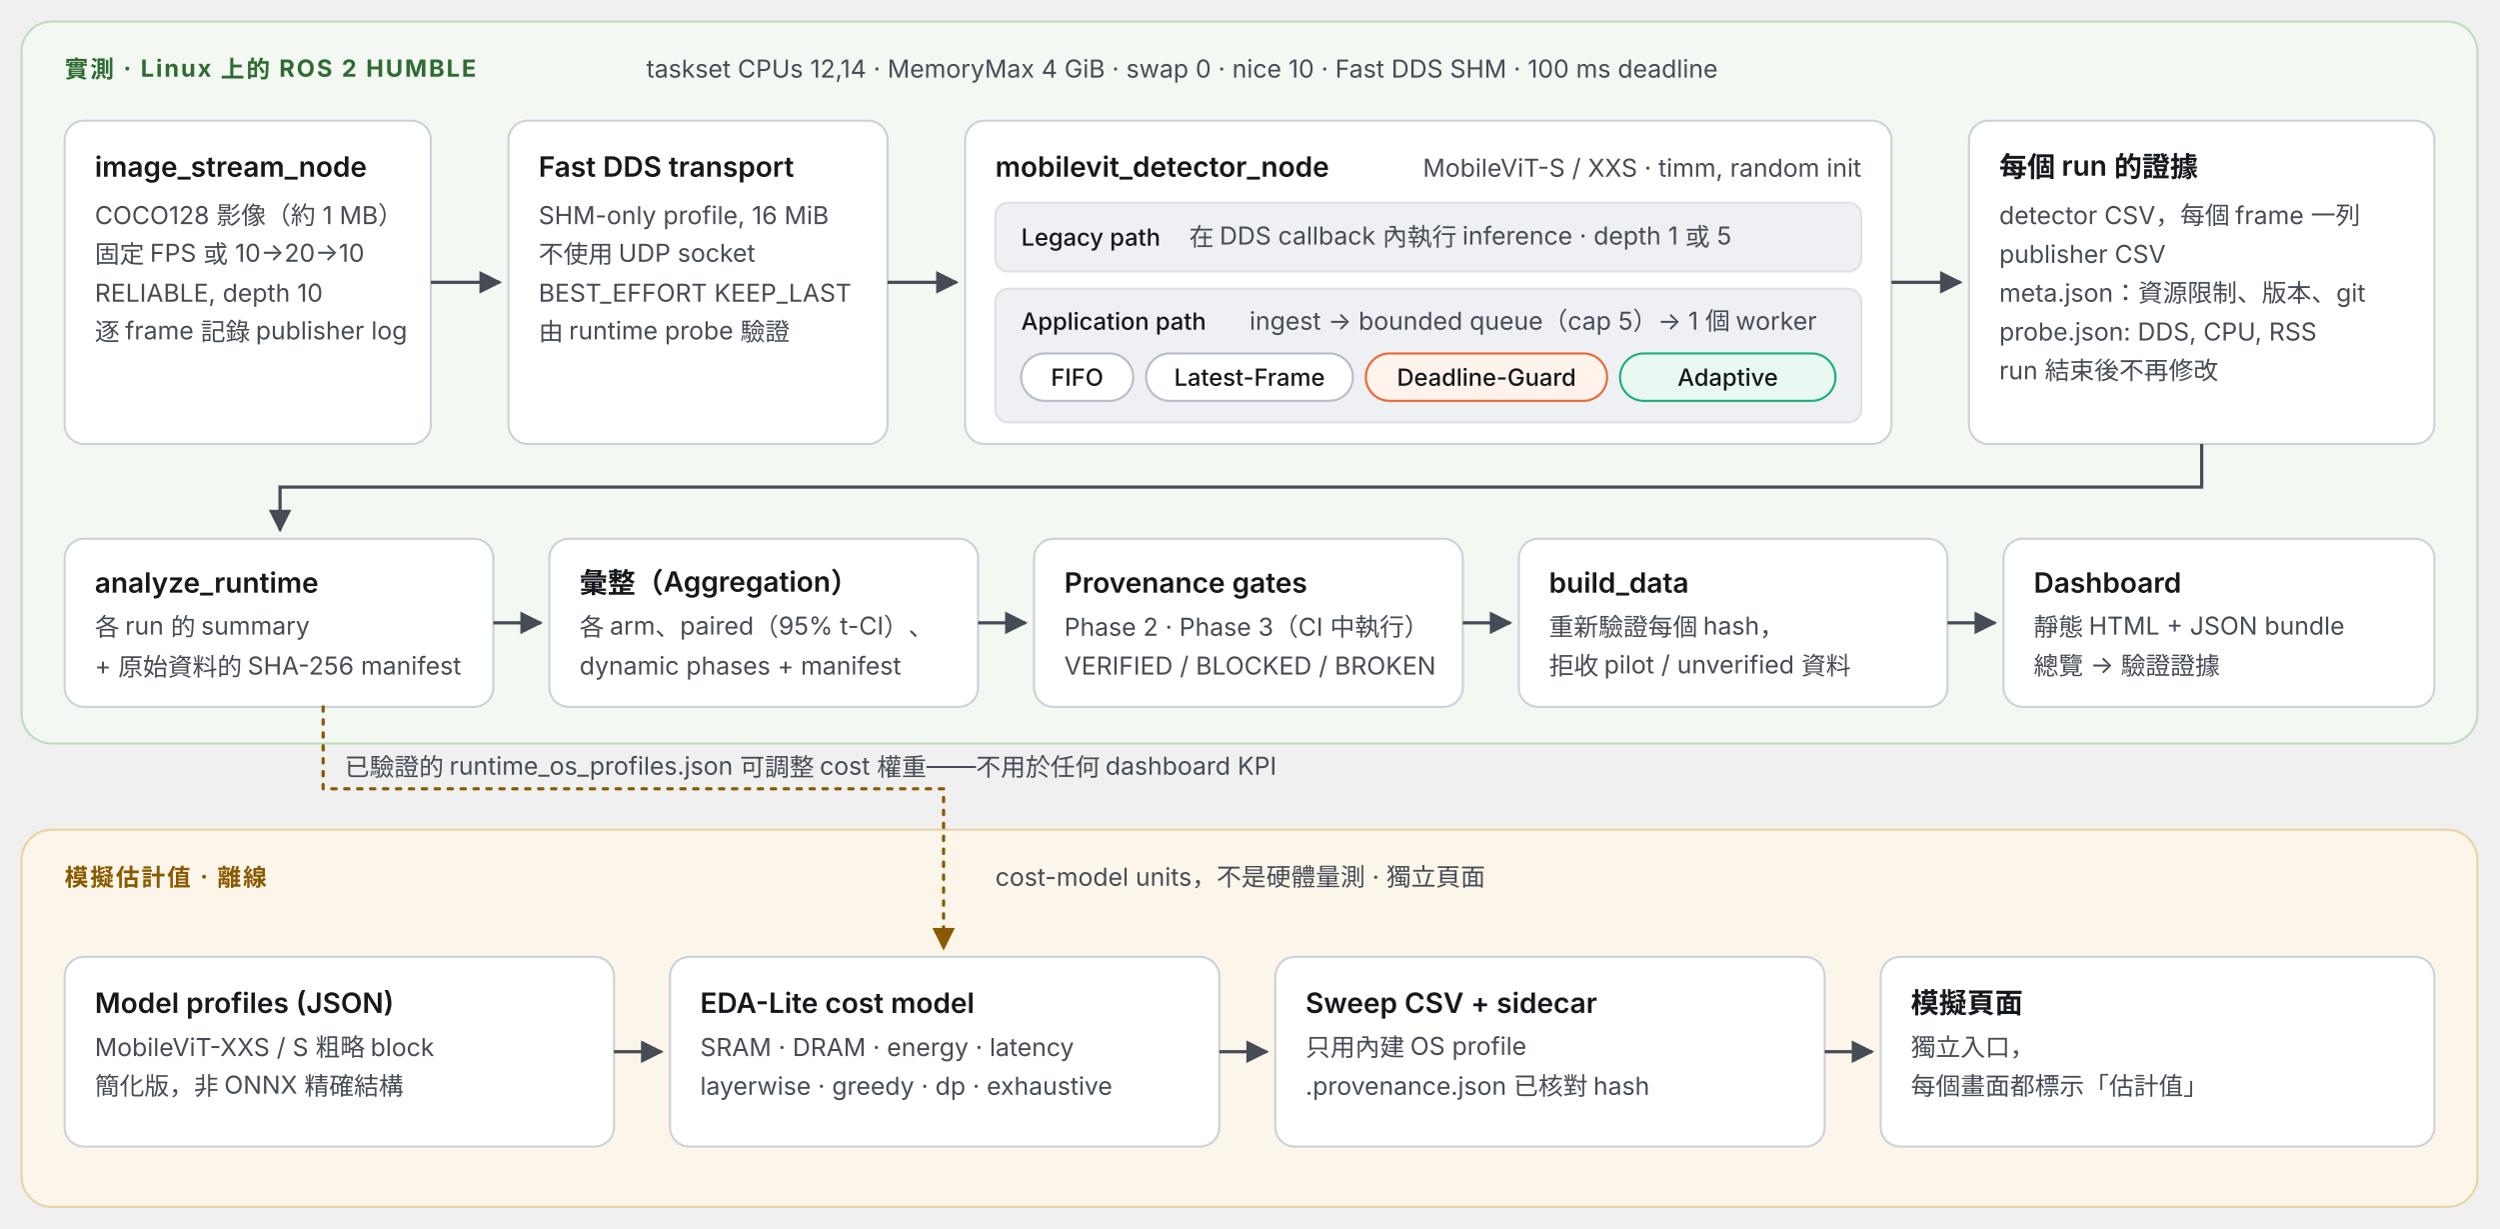
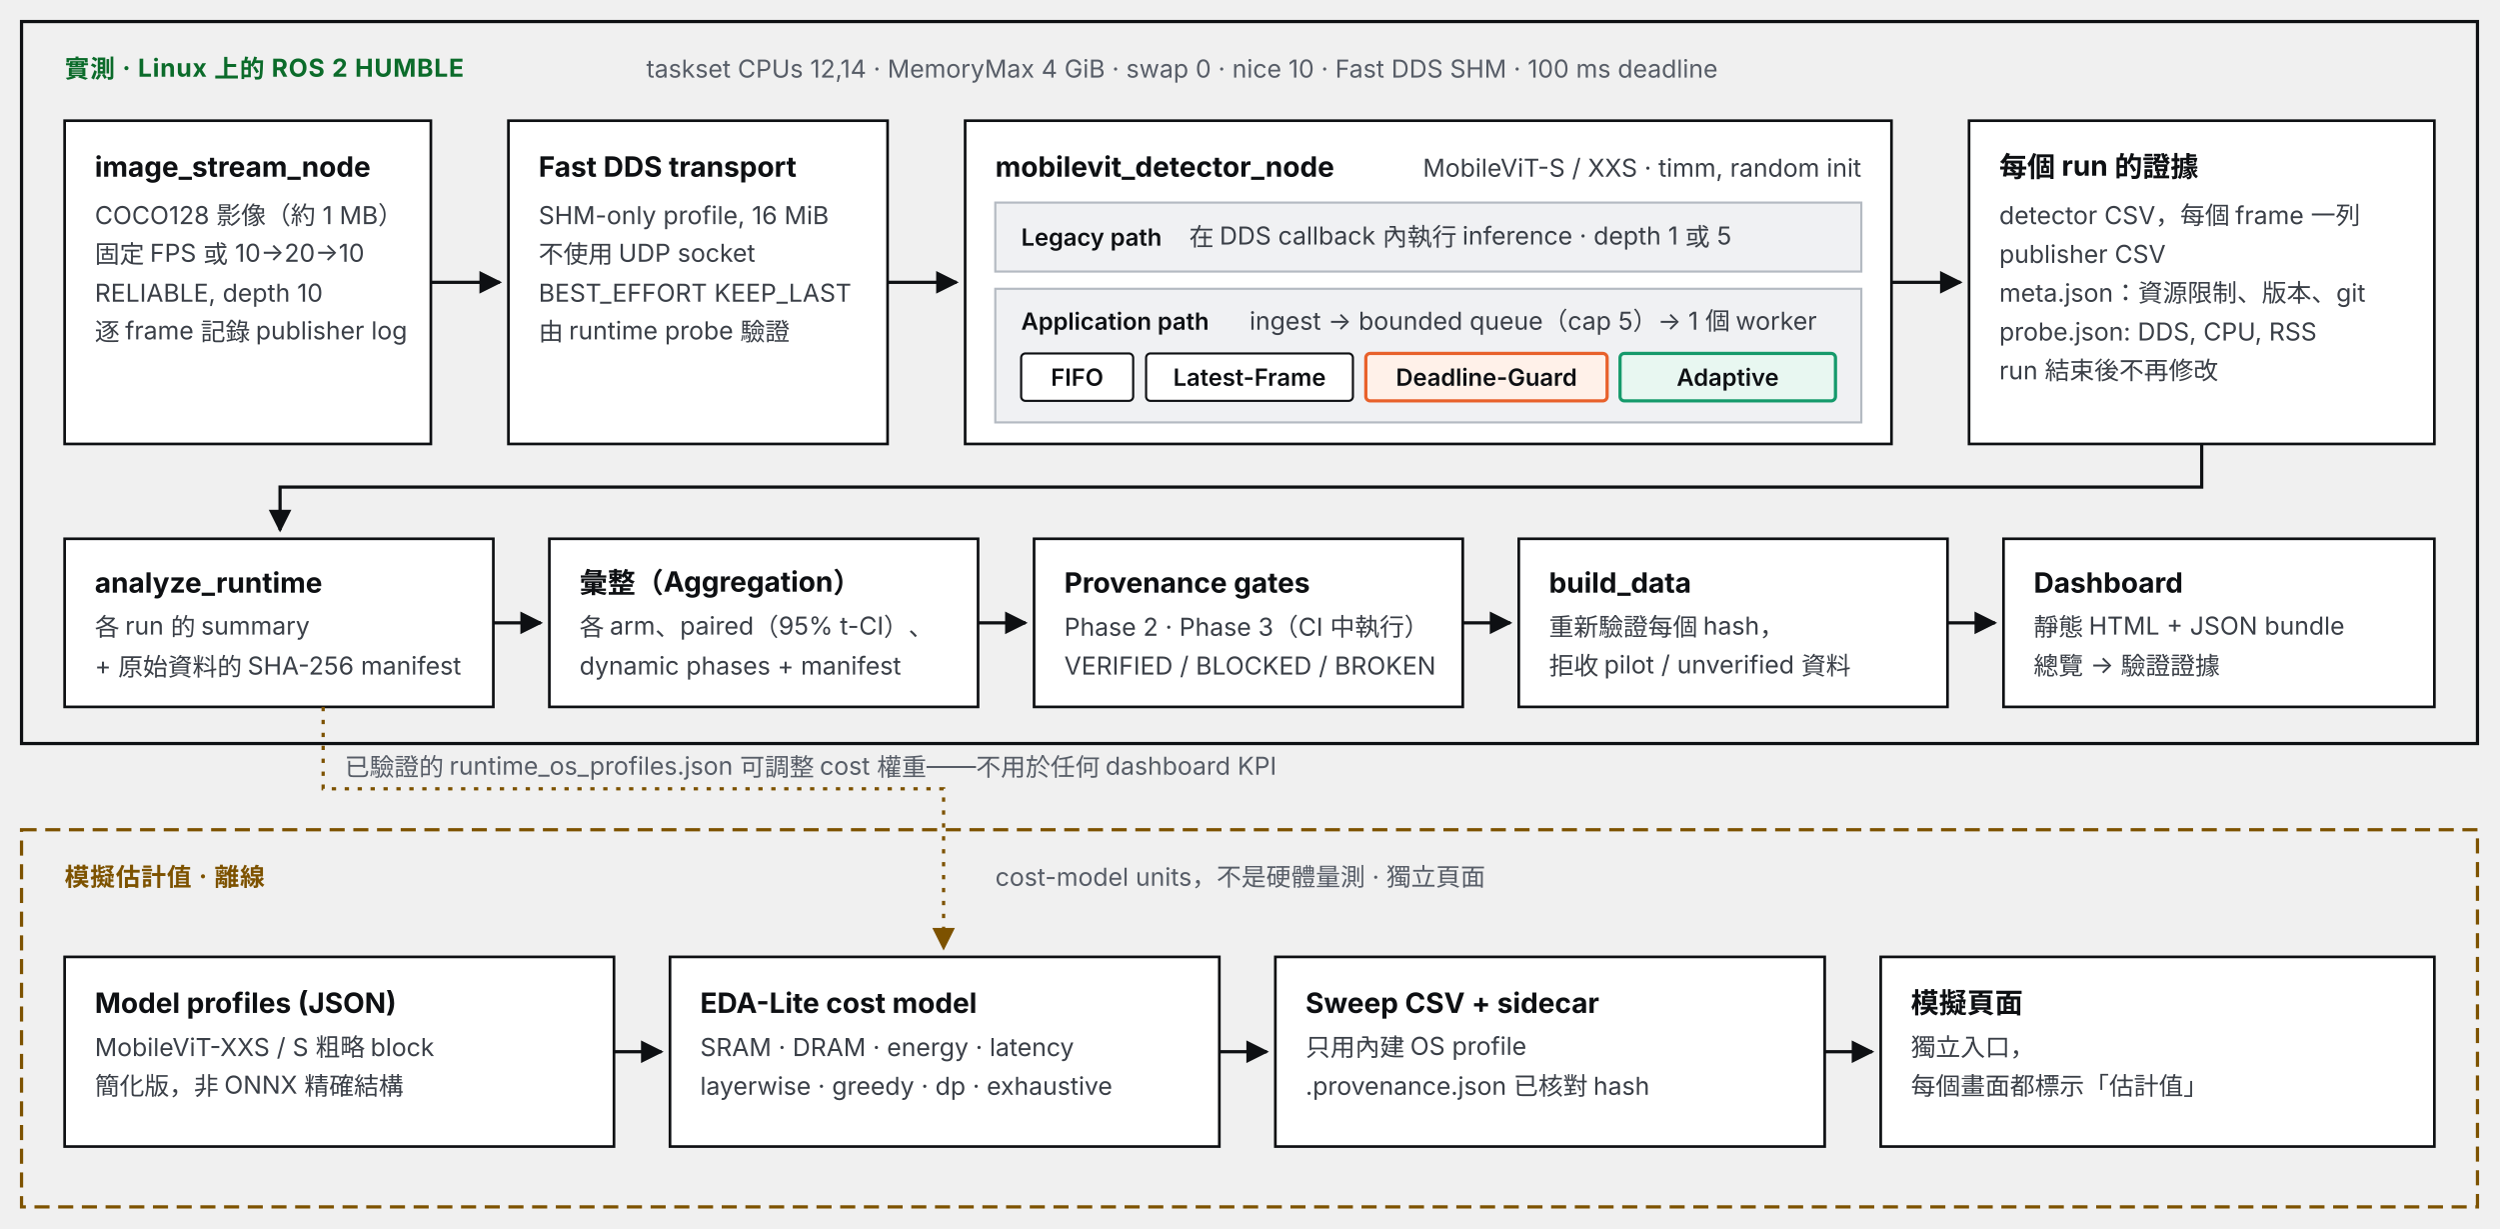
<svg xmlns="http://www.w3.org/2000/svg" viewBox="0 0 1160 570" width="1160" height="570" role="img" aria-labelledby="t d">
  <style>
-     .lane-m { fill: #f3f8f3; stroke: #bfdcc1; }
-     .lane-s { fill: #fcf6ea; stroke: #e9d3a6; }
-     .box { fill: #ffffff; stroke: #cdd2d9; }
-     .inner { fill: #eef0f3; stroke: #dde1e6; }
-     .chip { fill: #ffffff; stroke: #b8bec7; }
-     .chip-k { fill: #fff3ec; stroke: #eb6834; }
-     .chip-a { fill: #eaf8f2; stroke: #1baf7a; }
-     .t { font: 600 13px system-ui, -apple-system, "Segoe UI", "Noto Sans TC", "PingFang TC", "Microsoft JhengHei", sans-serif; fill: #15181c; }
-     .s { font: 11.5px system-ui, -apple-system, "Segoe UI", "Noto Sans TC", "PingFang TC", "Microsoft JhengHei", sans-serif; fill: #464c55; }
-     .c { font: 500 11px system-ui, -apple-system, "Segoe UI", "Noto Sans TC", "PingFang TC", "Microsoft JhengHei", sans-serif; fill: #15181c; }
-     .lab { font: 700 11px system-ui, -apple-system, "Segoe UI", "Noto Sans TC", "PingFang TC", "Microsoft JhengHei", sans-serif; letter-spacing: .08em; fill: #2f6b33; }
-     .lab-s { font: 700 11px system-ui, -apple-system, "Segoe UI", "Noto Sans TC", "PingFang TC", "Microsoft JhengHei", sans-serif; letter-spacing: .08em; fill: #8a5a00; }
-     .sub { font: 11.5px system-ui, -apple-system, "Segoe UI", "Noto Sans TC", "PingFang TC", "Microsoft JhengHei", sans-serif; fill: #464c55; }
-     .arr { stroke: #464c55; stroke-width: 1.5; fill: none; marker-end: url(#a); }
-     .dot { stroke: #8a5a00; stroke-width: 1.5; fill: none; stroke-dasharray: 2 4; stroke-linecap: round; marker-end: url(#a2); }
-     .ah { fill: #464c55; } .ah2 { fill: #8a5a00; }
+     .lane-m { fill: none; stroke: #0e1013; stroke-width: 1.5; }
+     .lane-s { fill: none; stroke: #7d5200; stroke-width: 1.5; stroke-dasharray: 7 4; }
+     .box { fill: #ffffff; stroke: #0e1013; stroke-width: 1.25; }
+     .inner { fill: #f0f1f3; stroke: #b4bac2; }
+     .chip { fill: #ffffff; stroke: #0e1013; }
+     .chip-k { fill: #fff1e9; stroke: #e8612b; stroke-width: 1.5; }
+     .chip-a { fill: #e8f7f1; stroke: #159a6b; stroke-width: 1.5; }
+     .t { font: 700 13px system-ui, -apple-system, "Segoe UI", "Noto Sans TC", "PingFang TC", "Microsoft JhengHei", sans-serif; fill: #0e1013; }
+     .s { font: 11.5px system-ui, -apple-system, "Segoe UI", "Noto Sans TC", "PingFang TC", "Microsoft JhengHei", sans-serif; fill: #3a3f47; }
+     .c { font: 600 11px system-ui, -apple-system, "Segoe UI", "Noto Sans TC", "PingFang TC", "Microsoft JhengHei", sans-serif; fill: #0e1013; }
+     .lab { font: 700 11.5px system-ui, -apple-system, "Segoe UI", "Noto Sans TC", "PingFang TC", "Microsoft JhengHei", sans-serif; letter-spacing: .03em; fill: #0b6b2a; }
+     .lab-s { font: 700 11.5px system-ui, -apple-system, "Segoe UI", "Noto Sans TC", "PingFang TC", "Microsoft JhengHei", sans-serif; letter-spacing: .03em; fill: #7d5200; }
+     .sub { font: 11.5px system-ui, -apple-system, "Segoe UI", "Noto Sans TC", "PingFang TC", "Microsoft JhengHei", sans-serif; fill: #575d67; }
+     .arr { stroke: #0e1013; stroke-width: 1.5; fill: none; marker-end: url(#a); }
+     .dot { stroke: #7d5200; stroke-width: 1.5; fill: none; stroke-dasharray: 2 4; marker-end: url(#a2); }
+     .ah { fill: #0e1013; } .ah2 { fill: #7d5200; }
    @media (prefers-color-scheme: dark) {
-       .lane-m { fill: #15201a; stroke: #2c5234; }
-       .lane-s { fill: #231d12; stroke: #5c4719; }
-       .box { fill: #171a1f; stroke: #444b55; }
-       .inner { fill: #20242a; stroke: #363c45; }
-       .chip { fill: #171a1f; stroke: #58606b; }
-       .chip-k { fill: #2b1a12; stroke: #d95926; }
-       .chip-a { fill: #11261e; stroke: #199e70; }
-       .t, .c { fill: #eceef1; }
-       .s, .sub { fill: #bfc5cd; }
-       .lab { fill: #7fc487; } .lab-s { fill: #e8b75a; }
-       .arr { stroke: #bfc5cd; } .ah { fill: #bfc5cd; }
-       .dot { stroke: #e8b75a; } .ah2 { fill: #e8b75a; }
+       .lane-m { stroke: #eef0f2; }
+       .lane-s { stroke: #ecbc62; }
+       .box { fill: #0c0e11; stroke: #eef0f2; }
+       .inner { fill: #1a1d22; stroke: #474e58; }
+       .chip { fill: #0c0e11; stroke: #eef0f2; }
+       .chip-k { fill: #2b1a12; stroke: #f0703a; }
+       .chip-a { fill: #11261e; stroke: #2bb585; }
+       .t, .c { fill: #eef0f2; }
+       .s { fill: #c3c8cf; } .sub { fill: #a3a9b3; }
+       .lab { fill: #5fd07c; } .lab-s { fill: #ecbc62; }
+       .arr { stroke: #eef0f2; } .ah { fill: #eef0f2; }
+       .dot { stroke: #ecbc62; } .ah2 { fill: #ecbc62; }
    }
  </style>
  <defs>
    <marker id="a" viewBox="0 0 10 10" refX="9" refY="5" markerWidth="7" markerHeight="7" orient="auto-start-reverse">
      <path d="M0,0L10,5L0,10z" class="ah" />
    </marker>
    <marker id="a2" viewBox="0 0 10 10" refX="9" refY="5" markerWidth="7" markerHeight="7" orient="auto-start-reverse">
      <path d="M0,0L10,5L0,10z" class="ah2" />
    </marker>
  </defs>
-   <rect class="lane-m" x="10" y="10" width="1140" height="335" rx="14" />
+   <rect class="lane-m" x="10" y="10" width="1140" height="335" />
  <text class="lab" x="30" y="36">實測 · Linux 上的 ROS 2 HUMBLE</text>
  <text class="sub" x="300" y="36">taskset CPUs 12,14 · MemoryMax 4 GiB · swap 0 · nice 10 · Fast DDS SHM · 100 ms deadline</text>
-   <rect class="box" x="30" y="56" width="170" height="150" rx="9" />
+   <rect class="box" x="30" y="56" width="170" height="150" />
  <text class="t" x="44" y="82">image_stream_node</text>
  <text class="s" x="44" y="104">COCO128 影像（約 1 MB）</text>
  <text class="s" x="44" y="122">固定 FPS 或 10→20→10</text>
  <text class="s" x="44" y="140">RELIABLE, depth 10</text>
  <text class="s" x="44" y="158">逐 frame 記錄 publisher log</text>
  <path class="arr" d="M200,131H232" />
-   <rect class="box" x="236" y="56" width="176" height="150" rx="9" />
+   <rect class="box" x="236" y="56" width="176" height="150" />
  <text class="t" x="250" y="82">Fast DDS transport</text>
  <text class="s" x="250" y="104">SHM-only profile, 16 MiB</text>
  <text class="s" x="250" y="122">不使用 UDP socket</text>
  <text class="s" x="250" y="140">BEST_EFFORT KEEP_LAST</text>
  <text class="s" x="250" y="158">由 runtime probe 驗證</text>
  <path class="arr" d="M412,131H444" />
-   <rect class="box" x="448" y="56" width="430" height="150" rx="9" />
+   <rect class="box" x="448" y="56" width="430" height="150" />
  <text class="t" x="462" y="82">mobilevit_detector_node</text>
  <text class="s" x="864" y="82" text-anchor="end">MobileViT-S / XXS · timm, random init</text>
-   <rect class="inner" x="462" y="94" width="402" height="32" rx="6" />
+   <rect class="inner" x="462" y="94" width="402" height="32" />
  <text class="c" x="474" y="114">Legacy path</text>
  <text class="s" x="552" y="114">在 DDS callback 內執行 inference · depth 1 或 5</text>
-   <rect class="inner" x="462" y="134" width="402" height="62" rx="6" />
+   <rect class="inner" x="462" y="134" width="402" height="62" />
  <text class="c" x="474" y="153">Application path</text>
  <text class="s" x="580" y="153">ingest → bounded queue（cap 5）→ 1 個 worker</text>
-   <rect class="chip" x="474" y="164" width="52" height="22" rx="11" />
+   <rect class="chip" x="474" y="164" width="52" height="22" rx="2" />
  <text class="c" x="500" y="179" text-anchor="middle">FIFO</text>
-   <rect class="chip" x="532" y="164" width="96" height="22" rx="11" />
+   <rect class="chip" x="532" y="164" width="96" height="22" rx="2" />
  <text class="c" x="580" y="179" text-anchor="middle">Latest-Frame</text>
-   <rect class="chip-k" x="634" y="164" width="112" height="22" rx="11" />
+   <rect class="chip-k" x="634" y="164" width="112" height="22" rx="2" />
  <text class="c" x="690" y="179" text-anchor="middle">Deadline-Guard</text>
-   <rect class="chip-a" x="752" y="164" width="100" height="22" rx="11" />
+   <rect class="chip-a" x="752" y="164" width="100" height="22" rx="2" />
  <text class="c" x="802" y="179" text-anchor="middle">Adaptive</text>
  <path class="arr" d="M878,131H910" />
-   <rect class="box" x="914" y="56" width="216" height="150" rx="9" />
+   <rect class="box" x="914" y="56" width="216" height="150" />
  <text class="t" x="928" y="82">每個 run 的證據</text>
  <text class="s" x="928" y="104">detector CSV，每個 frame 一列</text>
  <text class="s" x="928" y="122">publisher CSV</text>
  <text class="s" x="928" y="140">meta.json：資源限制、版本、git</text>
  <text class="s" x="928" y="158">probe.json: DDS, CPU, RSS</text>
  <text class="s" x="928" y="176">run 結束後不再修改</text>
  <path class="arr" d="M1022,206V226H130V246" />
-   <rect class="box" x="30" y="250" width="199" height="78" rx="9" />
+   <rect class="box" x="30" y="250" width="199" height="78" />
  <text class="t" x="44" y="275">analyze_runtime</text>
  <text class="s" x="44" y="295">各 run 的 summary</text>
  <text class="s" x="44" y="313">+ 原始資料的 SHA-256 manifest</text>
  <path class="arr" d="M229,289H251" />
-   <rect class="box" x="255" y="250" width="199" height="78" rx="9" />
+   <rect class="box" x="255" y="250" width="199" height="78" />
  <text class="t" x="269" y="275">彙整（Aggregation）</text>
  <text class="s" x="269" y="295">各 arm、paired（95% t-CI）、</text>
  <text class="s" x="269" y="313">dynamic phases + manifest</text>
  <path class="arr" d="M454,289H476" />
-   <rect class="box" x="480" y="250" width="199" height="78" rx="9" />
+   <rect class="box" x="480" y="250" width="199" height="78" />
  <text class="t" x="494" y="275">Provenance gates</text>
  <text class="s" x="494" y="295">Phase 2 · Phase 3（CI 中執行）</text>
  <text class="s" x="494" y="313">VERIFIED / BLOCKED / BROKEN</text>
  <path class="arr" d="M679,289H701" />
-   <rect class="box" x="705" y="250" width="199" height="78" rx="9" />
+   <rect class="box" x="705" y="250" width="199" height="78" />
  <text class="t" x="719" y="275">build_data</text>
  <text class="s" x="719" y="295">重新驗證每個 hash，</text>
  <text class="s" x="719" y="313">拒收 pilot / unverified 資料</text>
  <path class="arr" d="M904,289H926" />
-   <rect class="box" x="930" y="250" width="200" height="78" rx="9" />
+   <rect class="box" x="930" y="250" width="200" height="78" />
  <text class="t" x="944" y="275">Dashboard</text>
  <text class="s" x="944" y="295">靜態 HTML + JSON bundle</text>
  <text class="s" x="944" y="313">總覽 → 驗證證據</text>
-   <rect class="lane-s" x="10" y="385" width="1140" height="175" rx="14" />
+   <rect class="lane-s" x="10" y="385" width="1140" height="175" />
  <text class="lab-s" x="30" y="411">模擬估計值 · 離線</text>
  <text class="sub" x="462" y="411">cost-model units，不是硬體量測 · 獨立頁面</text>
  <path class="dot" d="M150,328V366H438V440" />
  <text class="sub" x="160" y="360">已驗證的 runtime_os_profiles.json 可調整 cost 權重——不用於任何 dashboard KPI</text>
-   <rect class="box" x="30" y="444" width="255" height="88" rx="9" />
+   <rect class="box" x="30" y="444" width="255" height="88" />
  <text class="t" x="44" y="470">Model profiles (JSON)</text>
  <text class="s" x="44" y="490">MobileViT-XXS / S 粗略 block</text>
  <text class="s" x="44" y="508">簡化版，非 ONNX 精確結構</text>
  <path class="arr" d="M285,488H307" />
-   <rect class="box" x="311" y="444" width="255" height="88" rx="9" />
+   <rect class="box" x="311" y="444" width="255" height="88" />
  <text class="t" x="325" y="470">EDA-Lite cost model</text>
  <text class="s" x="325" y="490">SRAM · DRAM · energy · latency</text>
  <text class="s" x="325" y="508">layerwise · greedy · dp · exhaustive</text>
  <path class="arr" d="M566,488H588" />
-   <rect class="box" x="592" y="444" width="255" height="88" rx="9" />
+   <rect class="box" x="592" y="444" width="255" height="88" />
  <text class="t" x="606" y="470">Sweep CSV + sidecar</text>
  <text class="s" x="606" y="490">只用內建 OS profile</text>
  <text class="s" x="606" y="508">.provenance.json 已核對 hash</text>
  <path class="arr" d="M847,488H869" />
-   <rect class="box" x="873" y="444" width="257" height="88" rx="9" />
+   <rect class="box" x="873" y="444" width="257" height="88" />
  <text class="t" x="887" y="470">模擬頁面</text>
  <text class="s" x="887" y="490">獨立入口，</text>
  <text class="s" x="887" y="508">每個畫面都標示「估計值」</text>
</svg>
